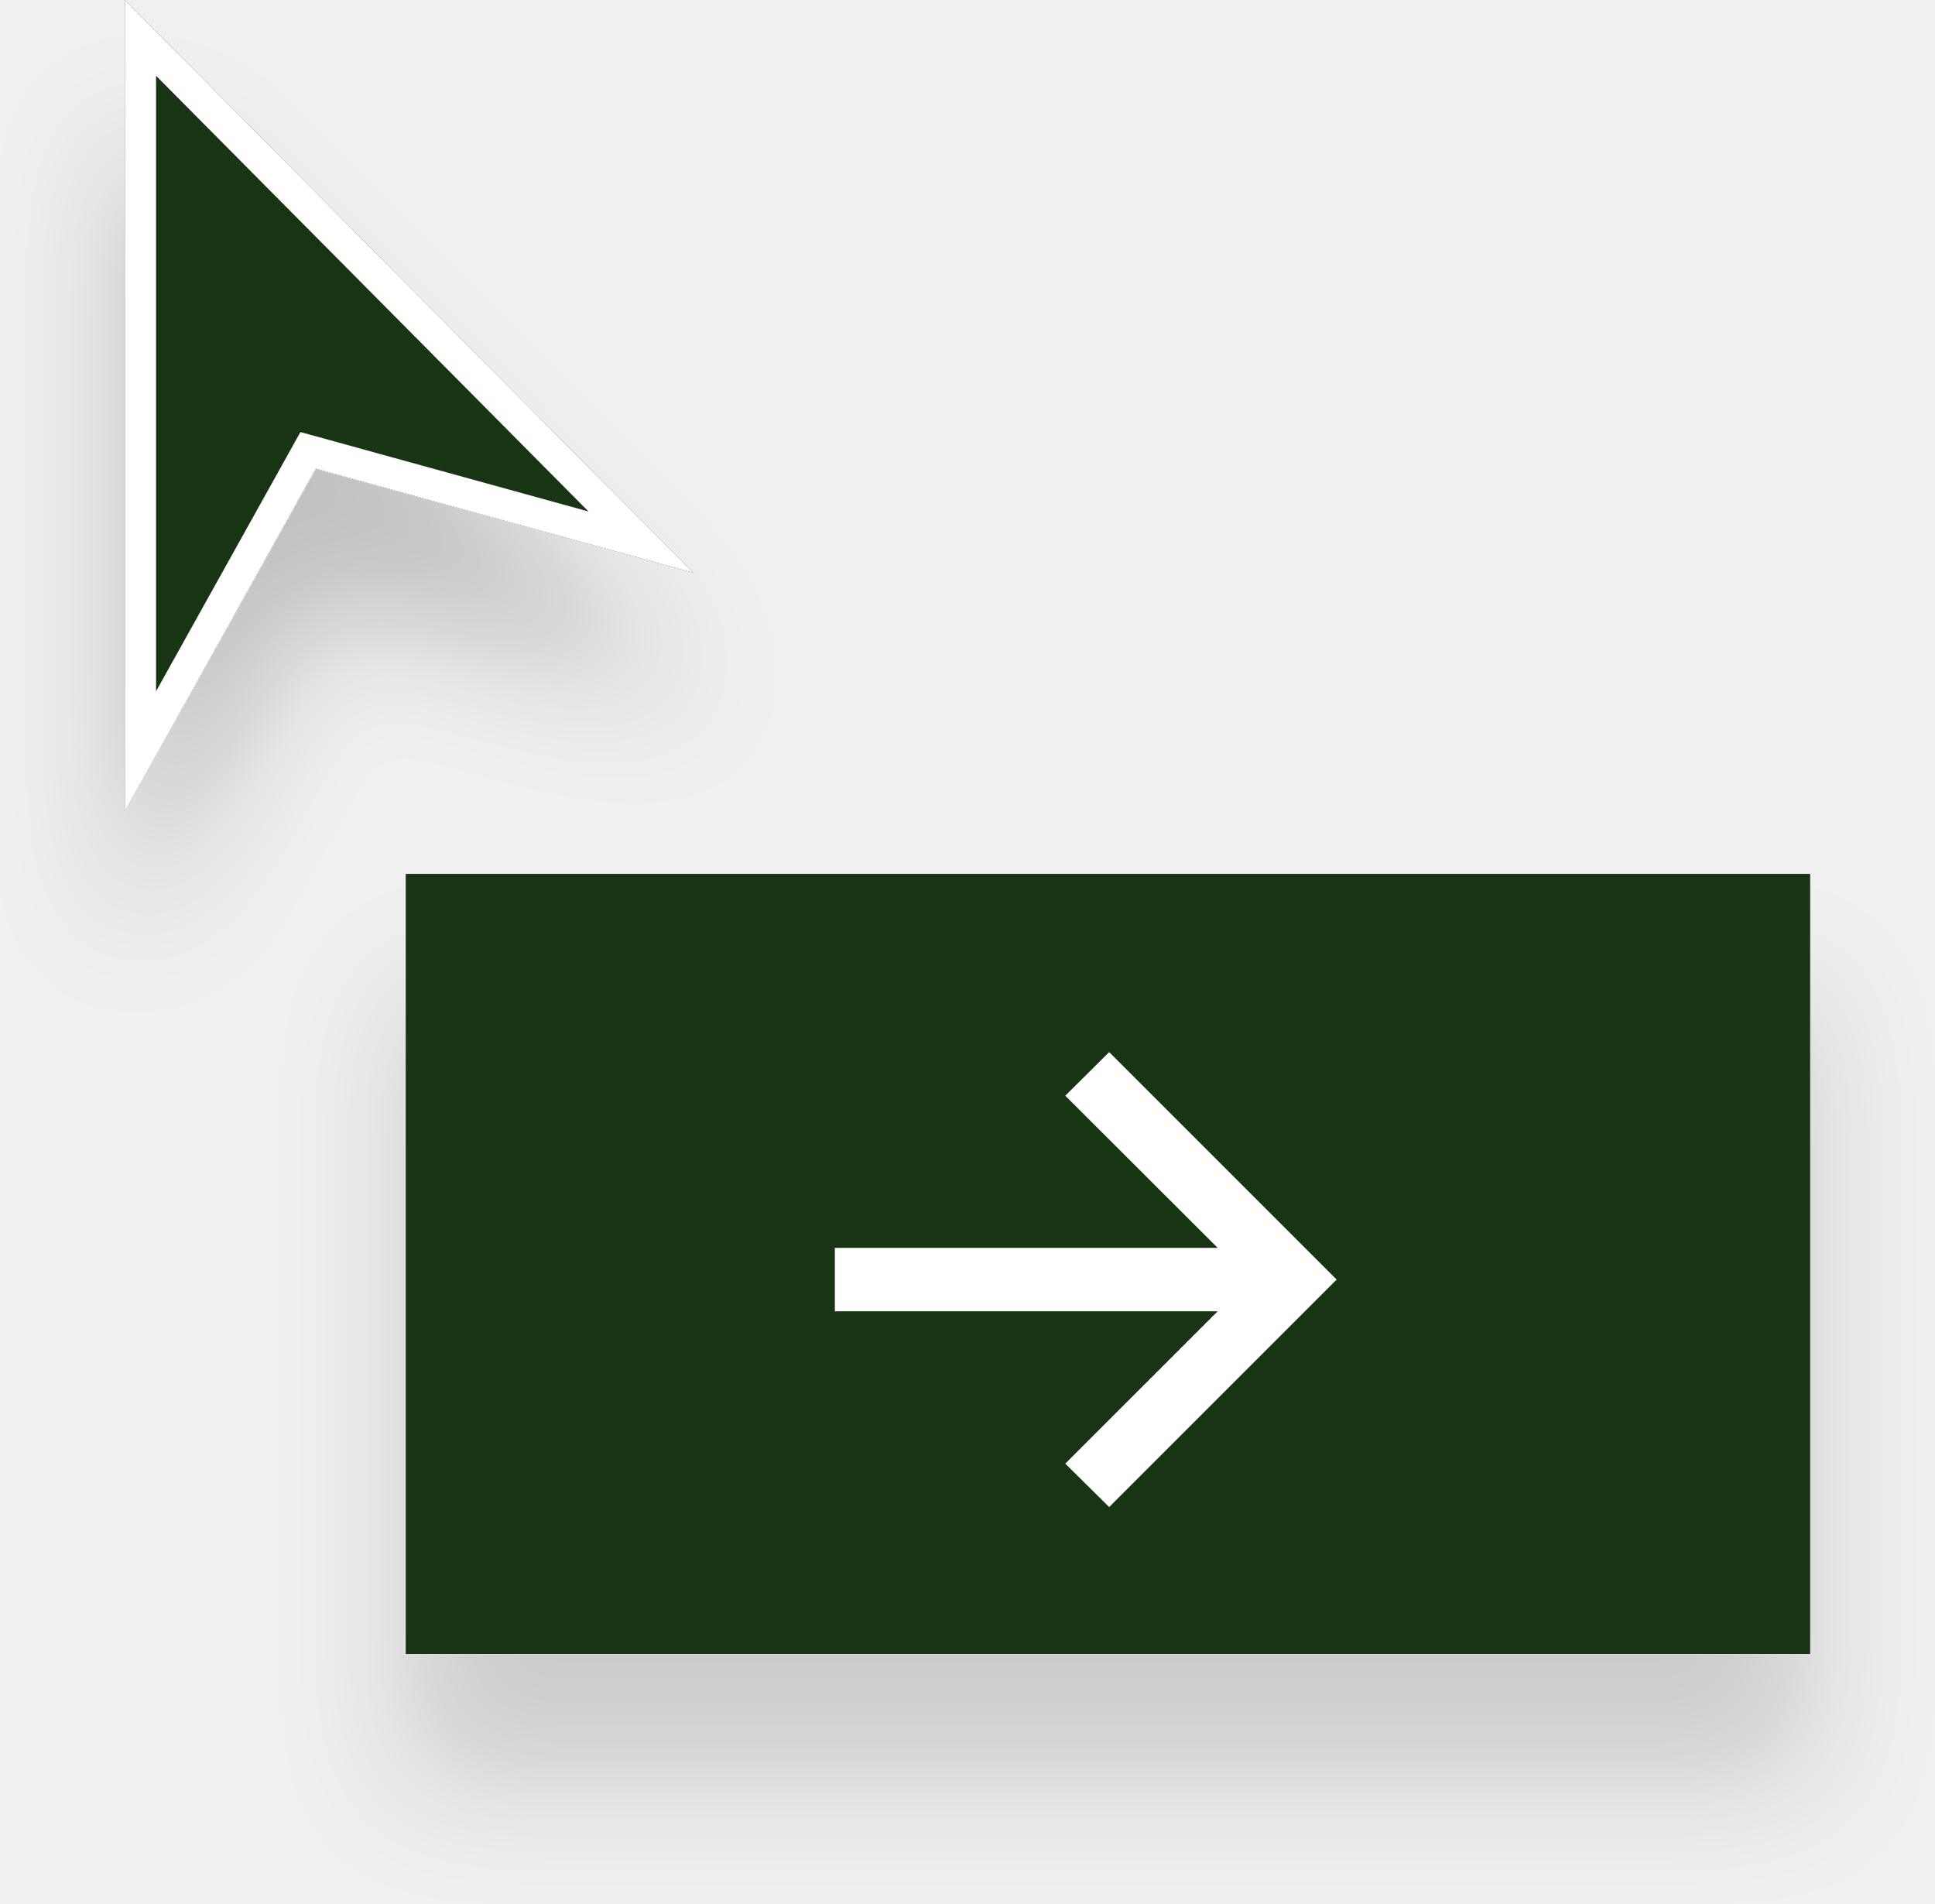
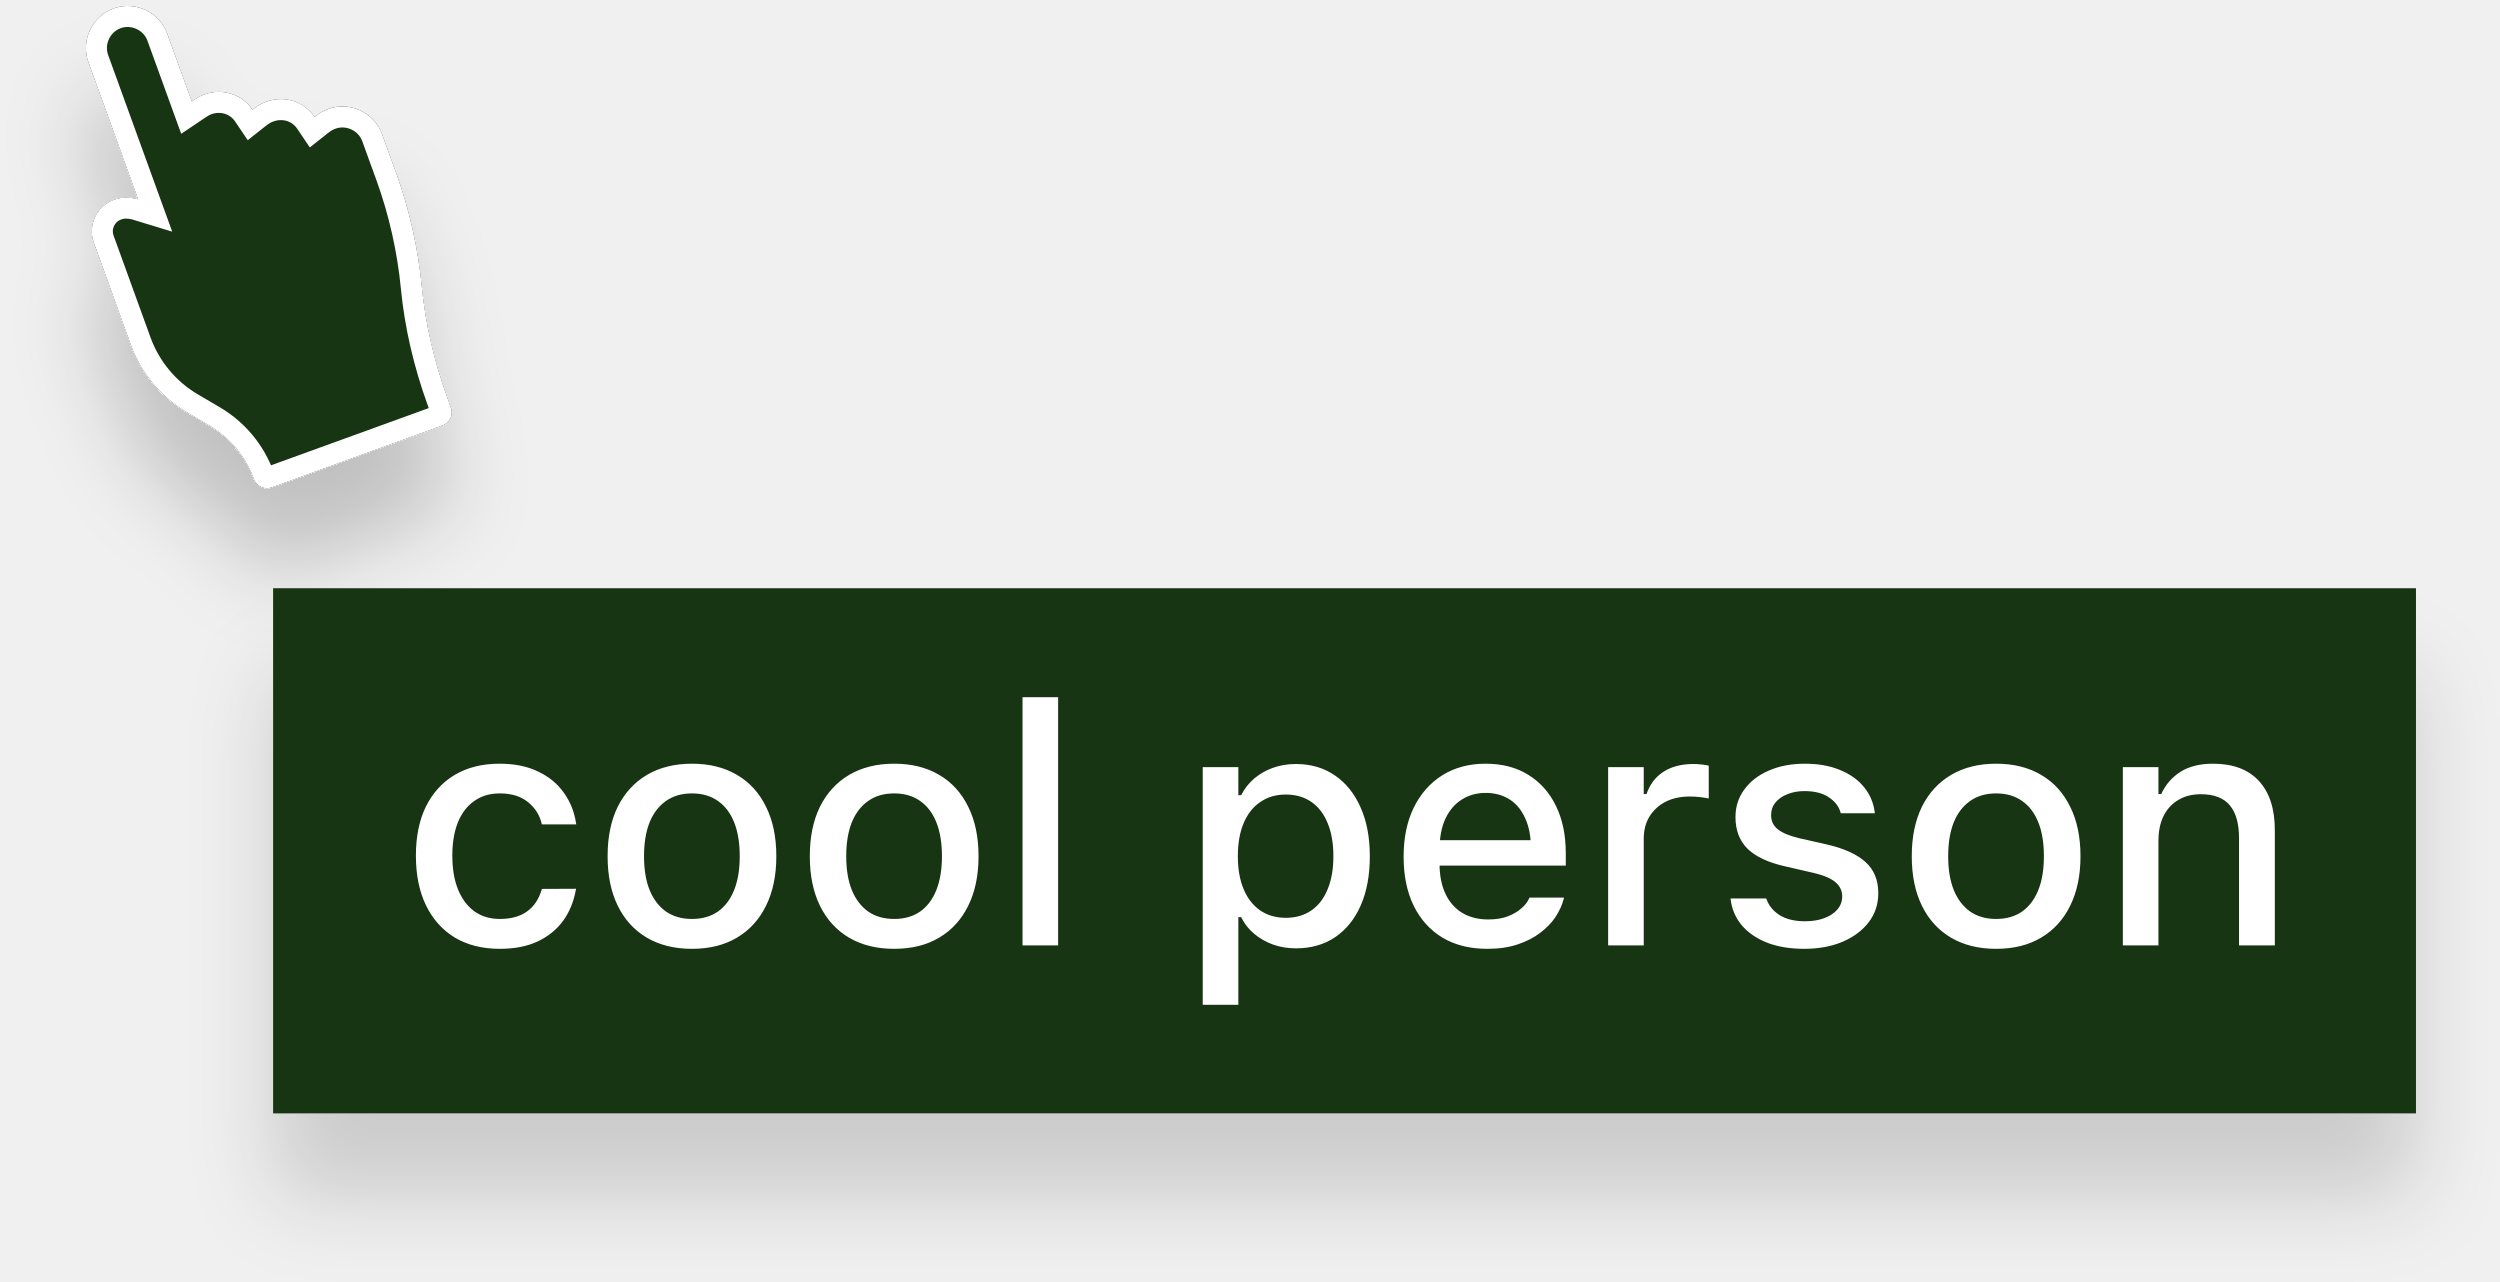
- <svg xmlns="http://www.w3.org/2000/svg" width="62" height="61" viewBox="0 0 62 61" fill="none">
-   <g filter="url(#filter0_d_113_22)">
-     <path d="M4 26V0L22.214 18.353L10.118 15.016L4 26Z" fill="#173512" />
-     <path d="M10.251 14.534L9.872 14.43L9.681 14.773L4.5 24.075V1.214L20.535 17.371L10.251 14.534Z" stroke="white" />
+ <svg xmlns="http://www.w3.org/2000/svg" width="119" height="61" viewBox="0 0 119 61" fill="none">
+   <g filter="url(#filter0_d_114_39)">
+     <path d="M15.628 5.184C15.378 5.275 15.171 5.407 14.973 5.564C14.482 4.836 13.549 4.524 12.673 4.841C12.423 4.932 12.216 5.063 12.018 5.22C11.528 4.492 10.594 4.18 9.718 4.498C9.493 4.579 9.311 4.702 9.129 4.825L7.959 1.598C7.587 0.572 6.428 0.03 5.402 0.402C4.377 0.774 3.835 1.933 4.207 2.959L6.575 9.487C6.447 9.448 6.295 9.419 6.152 9.414C5.915 9.387 5.672 9.418 5.422 9.509C4.597 9.808 4.166 10.729 4.466 11.554L6.226 16.407C6.716 17.757 7.672 18.911 8.928 19.644L9.971 20.256C10.946 20.836 11.693 21.726 12.083 22.801C12.21 23.152 12.585 23.327 12.935 23.2L21.064 20.251C21.415 20.124 21.59 19.75 21.463 19.399L21.291 18.924C20.674 17.223 20.248 15.425 20.074 13.62C19.901 11.815 19.482 9.957 18.865 8.256L18.184 6.38C17.812 5.354 16.654 4.813 15.628 5.184Z" fill="#173512" />
+     <path d="M14.558 5.843L14.86 6.291L15.283 5.956C15.454 5.82 15.614 5.721 15.798 5.655C16.564 5.377 17.436 5.785 17.714 6.551L18.395 8.426C18.997 10.088 19.407 11.904 19.577 13.667C19.755 15.518 20.191 17.358 20.821 19.095L20.993 19.57C21.026 19.66 20.985 19.748 20.894 19.781L12.765 22.73C12.674 22.763 12.586 22.721 12.553 22.631C12.123 21.445 11.299 20.465 10.227 19.826L10.224 19.825L9.181 19.212L9.18 19.212C8.025 18.538 7.146 17.477 6.696 16.236L4.936 11.383C4.73 10.818 5.027 10.184 5.593 9.979C5.778 9.912 5.944 9.893 6.094 9.911L6.115 9.913L6.136 9.914C6.227 9.917 6.335 9.937 6.429 9.965L7.386 10.257L7.045 9.317L4.677 2.788C4.399 2.022 4.807 1.15 5.573 0.872C6.339 0.595 7.211 1.002 7.489 1.768L8.659 4.995L8.877 5.597L9.408 5.239C9.596 5.113 9.73 5.025 9.889 4.968C10.553 4.727 11.244 4.966 11.603 5.5L11.905 5.947L12.328 5.612C12.499 5.477 12.659 5.378 12.844 5.311C13.508 5.07 14.199 5.309 14.558 5.843Z" stroke="white" />
  </g>
-   <g filter="url(#filter1_d_113_22)">
-     <rect width="45" height="25" transform="translate(13 28)" fill="#173512" />
+   <g filter="url(#filter1_d_114_39)">
+     <rect width="102" height="25" transform="translate(13 28)" fill="#173512" />
  </g>
-   <path d="M35.539 48.289L34.133 46.898L39.016 42.016H26.75V39.984H39.016L34.133 35.109L35.539 33.711L42.828 41L35.539 48.289Z" fill="white" />
+   <path d="M23.789 45.164C22.966 45.164 22.255 44.987 21.656 44.633C21.062 44.273 20.604 43.763 20.281 43.102C19.958 42.44 19.797 41.651 19.797 40.734V40.719C19.797 39.818 19.956 39.042 20.273 38.391C20.596 37.74 21.055 37.237 21.648 36.883C22.247 36.529 22.958 36.352 23.781 36.352C24.495 36.352 25.107 36.477 25.617 36.727C26.133 36.971 26.542 37.31 26.844 37.742C27.151 38.169 27.344 38.656 27.422 39.203L27.43 39.242H25.797L25.789 39.227C25.695 38.81 25.479 38.464 25.141 38.188C24.802 37.906 24.352 37.766 23.789 37.766C23.32 37.766 22.917 37.885 22.578 38.125C22.24 38.359 21.979 38.698 21.797 39.141C21.62 39.583 21.531 40.109 21.531 40.719V40.734C21.531 41.359 21.622 41.896 21.805 42.344C21.987 42.792 22.247 43.138 22.586 43.383C22.924 43.622 23.326 43.742 23.789 43.742C24.32 43.742 24.75 43.625 25.078 43.391C25.412 43.156 25.646 42.81 25.781 42.352L25.797 42.312L27.422 42.305L27.406 42.375C27.307 42.927 27.107 43.411 26.805 43.828C26.503 44.245 26.099 44.573 25.594 44.812C25.094 45.047 24.492 45.164 23.789 45.164ZM32.938 45.164C32.109 45.164 31.393 44.987 30.789 44.633C30.19 44.279 29.729 43.773 29.406 43.117C29.083 42.456 28.922 41.672 28.922 40.766V40.75C28.922 39.839 29.083 39.055 29.406 38.398C29.734 37.742 30.198 37.237 30.797 36.883C31.401 36.529 32.115 36.352 32.938 36.352C33.766 36.352 34.479 36.529 35.078 36.883C35.677 37.232 36.138 37.737 36.461 38.398C36.789 39.055 36.953 39.839 36.953 40.75V40.766C36.953 41.672 36.789 42.456 36.461 43.117C36.138 43.773 35.677 44.279 35.078 44.633C34.484 44.987 33.771 45.164 32.938 45.164ZM32.938 43.742C33.422 43.742 33.833 43.625 34.172 43.391C34.51 43.151 34.768 42.81 34.945 42.367C35.122 41.925 35.211 41.391 35.211 40.766V40.75C35.211 40.12 35.122 39.583 34.945 39.141C34.768 38.698 34.51 38.359 34.172 38.125C33.833 37.885 33.422 37.766 32.938 37.766C32.453 37.766 32.042 37.885 31.703 38.125C31.365 38.359 31.104 38.698 30.922 39.141C30.745 39.583 30.656 40.12 30.656 40.75V40.766C30.656 41.391 30.745 41.925 30.922 42.367C31.104 42.81 31.365 43.151 31.703 43.391C32.042 43.625 32.453 43.742 32.938 43.742ZM42.562 45.164C41.734 45.164 41.018 44.987 40.414 44.633C39.815 44.279 39.354 43.773 39.031 43.117C38.708 42.456 38.547 41.672 38.547 40.766V40.75C38.547 39.839 38.708 39.055 39.031 38.398C39.359 37.742 39.823 37.237 40.422 36.883C41.026 36.529 41.74 36.352 42.562 36.352C43.391 36.352 44.104 36.529 44.703 36.883C45.302 37.232 45.763 37.737 46.086 38.398C46.414 39.055 46.578 39.839 46.578 40.75V40.766C46.578 41.672 46.414 42.456 46.086 43.117C45.763 43.773 45.302 44.279 44.703 44.633C44.109 44.987 43.396 45.164 42.562 45.164ZM42.562 43.742C43.047 43.742 43.458 43.625 43.797 43.391C44.135 43.151 44.393 42.81 44.57 42.367C44.747 41.925 44.836 41.391 44.836 40.766V40.75C44.836 40.12 44.747 39.583 44.57 39.141C44.393 38.698 44.135 38.359 43.797 38.125C43.458 37.885 43.047 37.766 42.562 37.766C42.078 37.766 41.667 37.885 41.328 38.125C40.99 38.359 40.729 38.698 40.547 39.141C40.37 39.583 40.281 40.12 40.281 40.75V40.766C40.281 41.391 40.37 41.925 40.547 42.367C40.729 42.81 40.99 43.151 41.328 43.391C41.667 43.625 42.078 43.742 42.562 43.742ZM48.672 45V33.188H50.367V45H48.672ZM57.25 47.828V36.516H58.945V37.852H59.078C59.24 37.539 59.448 37.273 59.703 37.055C59.964 36.836 60.26 36.667 60.594 36.547C60.927 36.427 61.292 36.367 61.688 36.367C62.401 36.367 63.021 36.55 63.547 36.914C64.073 37.273 64.479 37.781 64.766 38.438C65.057 39.089 65.203 39.859 65.203 40.75V40.766C65.203 41.661 65.06 42.438 64.773 43.094C64.487 43.745 64.081 44.25 63.555 44.609C63.029 44.964 62.406 45.141 61.688 45.141C61.297 45.141 60.932 45.081 60.594 44.961C60.255 44.836 59.956 44.664 59.695 44.445C59.435 44.227 59.229 43.964 59.078 43.656H58.945V47.828H57.25ZM61.203 43.688C61.677 43.688 62.083 43.57 62.422 43.336C62.76 43.102 63.018 42.766 63.195 42.328C63.378 41.891 63.469 41.37 63.469 40.766V40.75C63.469 40.141 63.378 39.617 63.195 39.18C63.018 38.742 62.76 38.406 62.422 38.172C62.083 37.938 61.677 37.82 61.203 37.82C60.734 37.82 60.328 37.94 59.984 38.18C59.641 38.414 59.378 38.75 59.195 39.188C59.013 39.62 58.922 40.141 58.922 40.75V40.766C58.922 41.365 59.013 41.883 59.195 42.32C59.378 42.758 59.641 43.096 59.984 43.336C60.328 43.57 60.734 43.688 61.203 43.688ZM70.797 45.164C69.969 45.164 69.258 44.987 68.664 44.633C68.07 44.273 67.612 43.766 67.289 43.109C66.971 42.453 66.812 41.677 66.812 40.781V40.773C66.812 39.888 66.971 39.115 67.289 38.453C67.612 37.792 68.065 37.276 68.648 36.906C69.237 36.536 69.924 36.352 70.711 36.352C71.503 36.352 72.182 36.529 72.75 36.883C73.323 37.237 73.763 37.734 74.07 38.375C74.378 39.01 74.531 39.755 74.531 40.609V41.203H67.672V39.992H73.688L72.875 41.117V40.438C72.875 39.833 72.781 39.333 72.594 38.938C72.412 38.536 72.159 38.237 71.836 38.039C71.513 37.841 71.141 37.742 70.719 37.742C70.297 37.742 69.919 37.846 69.586 38.055C69.258 38.258 68.997 38.56 68.805 38.961C68.617 39.362 68.523 39.854 68.523 40.438V41.117C68.523 41.675 68.617 42.151 68.805 42.547C68.992 42.943 69.258 43.245 69.602 43.453C69.951 43.661 70.362 43.766 70.836 43.766C71.201 43.766 71.513 43.716 71.773 43.617C72.039 43.513 72.255 43.385 72.422 43.234C72.594 43.083 72.711 42.935 72.773 42.789L72.805 42.727H74.445L74.43 42.797C74.357 43.078 74.229 43.359 74.047 43.641C73.865 43.917 73.622 44.169 73.32 44.398C73.023 44.628 72.664 44.812 72.242 44.953C71.826 45.094 71.344 45.164 70.797 45.164ZM76.547 45V36.516H78.242V37.797H78.375C78.526 37.344 78.792 36.992 79.172 36.742C79.557 36.492 80.031 36.367 80.594 36.367C80.734 36.367 80.872 36.375 81.008 36.391C81.143 36.406 81.253 36.425 81.336 36.445V38.008C81.185 37.977 81.034 37.953 80.883 37.938C80.737 37.922 80.583 37.914 80.422 37.914C79.99 37.914 79.609 37.997 79.281 38.164C78.958 38.331 78.703 38.565 78.516 38.867C78.333 39.164 78.242 39.518 78.242 39.93V45H76.547ZM85.883 45.164C85.201 45.164 84.607 45.065 84.102 44.867C83.596 44.664 83.195 44.385 82.898 44.031C82.602 43.672 82.427 43.255 82.375 42.781V42.766H84.078V42.781C84.188 43.099 84.396 43.357 84.703 43.555C85.01 43.753 85.417 43.852 85.922 43.852C86.271 43.852 86.576 43.802 86.836 43.703C87.102 43.604 87.31 43.466 87.461 43.289C87.612 43.112 87.688 42.909 87.688 42.68V42.664C87.688 42.398 87.581 42.175 87.367 41.992C87.154 41.81 86.802 41.661 86.312 41.547L84.953 41.234C84.156 41.052 83.565 40.773 83.18 40.398C82.799 40.018 82.609 39.518 82.609 38.898V38.891C82.609 38.396 82.75 37.958 83.031 37.578C83.312 37.193 83.701 36.893 84.195 36.68C84.695 36.461 85.266 36.352 85.906 36.352C86.552 36.352 87.115 36.453 87.594 36.656C88.078 36.854 88.461 37.13 88.742 37.484C89.023 37.833 89.19 38.24 89.242 38.703V38.711H87.617V38.695C87.539 38.398 87.352 38.151 87.055 37.953C86.763 37.755 86.378 37.656 85.898 37.656C85.591 37.656 85.318 37.706 85.078 37.805C84.838 37.898 84.648 38.031 84.508 38.203C84.372 38.37 84.305 38.568 84.305 38.797V38.812C84.305 39.078 84.409 39.297 84.617 39.469C84.826 39.641 85.167 39.784 85.641 39.898L86.992 40.203C87.805 40.396 88.409 40.675 88.805 41.039C89.206 41.404 89.406 41.893 89.406 42.508V42.523C89.406 43.044 89.253 43.505 88.945 43.906C88.638 44.302 88.219 44.612 87.688 44.836C87.162 45.055 86.56 45.164 85.883 45.164ZM95.016 45.164C94.188 45.164 93.471 44.987 92.867 44.633C92.268 44.279 91.807 43.773 91.484 43.117C91.162 42.456 91 41.672 91 40.766V40.75C91 39.839 91.162 39.055 91.484 38.398C91.812 37.742 92.276 37.237 92.875 36.883C93.479 36.529 94.193 36.352 95.016 36.352C95.844 36.352 96.557 36.529 97.156 36.883C97.755 37.232 98.216 37.737 98.539 38.398C98.867 39.055 99.031 39.839 99.031 40.75V40.766C99.031 41.672 98.867 42.456 98.539 43.117C98.216 43.773 97.755 44.279 97.156 44.633C96.562 44.987 95.849 45.164 95.016 45.164ZM95.016 43.742C95.5 43.742 95.912 43.625 96.25 43.391C96.588 43.151 96.846 42.81 97.023 42.367C97.201 41.925 97.289 41.391 97.289 40.766V40.75C97.289 40.12 97.201 39.583 97.023 39.141C96.846 38.698 96.588 38.359 96.25 38.125C95.912 37.885 95.5 37.766 95.016 37.766C94.531 37.766 94.12 37.885 93.781 38.125C93.443 38.359 93.182 38.698 93 39.141C92.823 39.583 92.734 40.12 92.734 40.75V40.766C92.734 41.391 92.823 41.925 93 42.367C93.182 42.81 93.443 43.151 93.781 43.391C94.12 43.625 94.531 43.742 95.016 43.742ZM101.047 45V36.516H102.742V37.797H102.875C103.083 37.344 103.391 36.99 103.797 36.734C104.203 36.479 104.716 36.352 105.336 36.352C106.289 36.352 107.018 36.625 107.523 37.172C108.029 37.719 108.281 38.497 108.281 39.508V45H106.578V39.906C106.578 39.198 106.43 38.672 106.133 38.328C105.841 37.979 105.383 37.805 104.758 37.805C104.346 37.805 103.99 37.896 103.688 38.078C103.385 38.255 103.151 38.51 102.984 38.844C102.823 39.172 102.742 39.565 102.742 40.023V45H101.047Z" fill="white" />
  <defs>
-     <filter id="filter0_d_113_22" x="0" y="0" width="26.214" height="34" filterUnits="userSpaceOnUse" color-interpolation-filters="sRGB">
+     <filter id="filter0_d_114_39" x="0.089" y="0.285" width="25.415" height="30.956" filterUnits="userSpaceOnUse" color-interpolation-filters="sRGB">
      <feFlood flood-opacity="0" result="BackgroundImageFix" />
      <feColorMatrix in="SourceAlpha" type="matrix" values="0 0 0 0 0 0 0 0 0 0 0 0 0 0 0 0 0 0 127 0" result="hardAlpha" />
      <feOffset dy="4" />
      <feGaussianBlur stdDeviation="2" />
      <feComposite in2="hardAlpha" operator="out" />
      <feColorMatrix type="matrix" values="0 0 0 0 0 0 0 0 0 0 0 0 0 0 0 0 0 0 0.2 0" />
-       <feBlend mode="normal" in2="BackgroundImageFix" result="effect1_dropShadow_113_22" />
-       <feBlend mode="normal" in="SourceGraphic" in2="effect1_dropShadow_113_22" result="shape" />
+       <feBlend mode="normal" in2="BackgroundImageFix" result="effect1_dropShadow_114_39" />
+       <feBlend mode="normal" in="SourceGraphic" in2="effect1_dropShadow_114_39" result="shape" />
    </filter>
-     <filter id="filter1_d_113_22" x="9" y="28" width="53" height="33" filterUnits="userSpaceOnUse" color-interpolation-filters="sRGB">
+     <filter id="filter1_d_114_39" x="9" y="28" width="110" height="33" filterUnits="userSpaceOnUse" color-interpolation-filters="sRGB">
      <feFlood flood-opacity="0" result="BackgroundImageFix" />
      <feColorMatrix in="SourceAlpha" type="matrix" values="0 0 0 0 0 0 0 0 0 0 0 0 0 0 0 0 0 0 127 0" result="hardAlpha" />
      <feOffset dy="4" />
      <feGaussianBlur stdDeviation="2" />
      <feComposite in2="hardAlpha" operator="out" />
      <feColorMatrix type="matrix" values="0 0 0 0 0 0 0 0 0 0 0 0 0 0 0 0 0 0 0.15 0" />
-       <feBlend mode="normal" in2="BackgroundImageFix" result="effect1_dropShadow_113_22" />
-       <feBlend mode="normal" in="SourceGraphic" in2="effect1_dropShadow_113_22" result="shape" />
+       <feBlend mode="normal" in2="BackgroundImageFix" result="effect1_dropShadow_114_39" />
+       <feBlend mode="normal" in="SourceGraphic" in2="effect1_dropShadow_114_39" result="shape" />
    </filter>
  </defs>
</svg>
